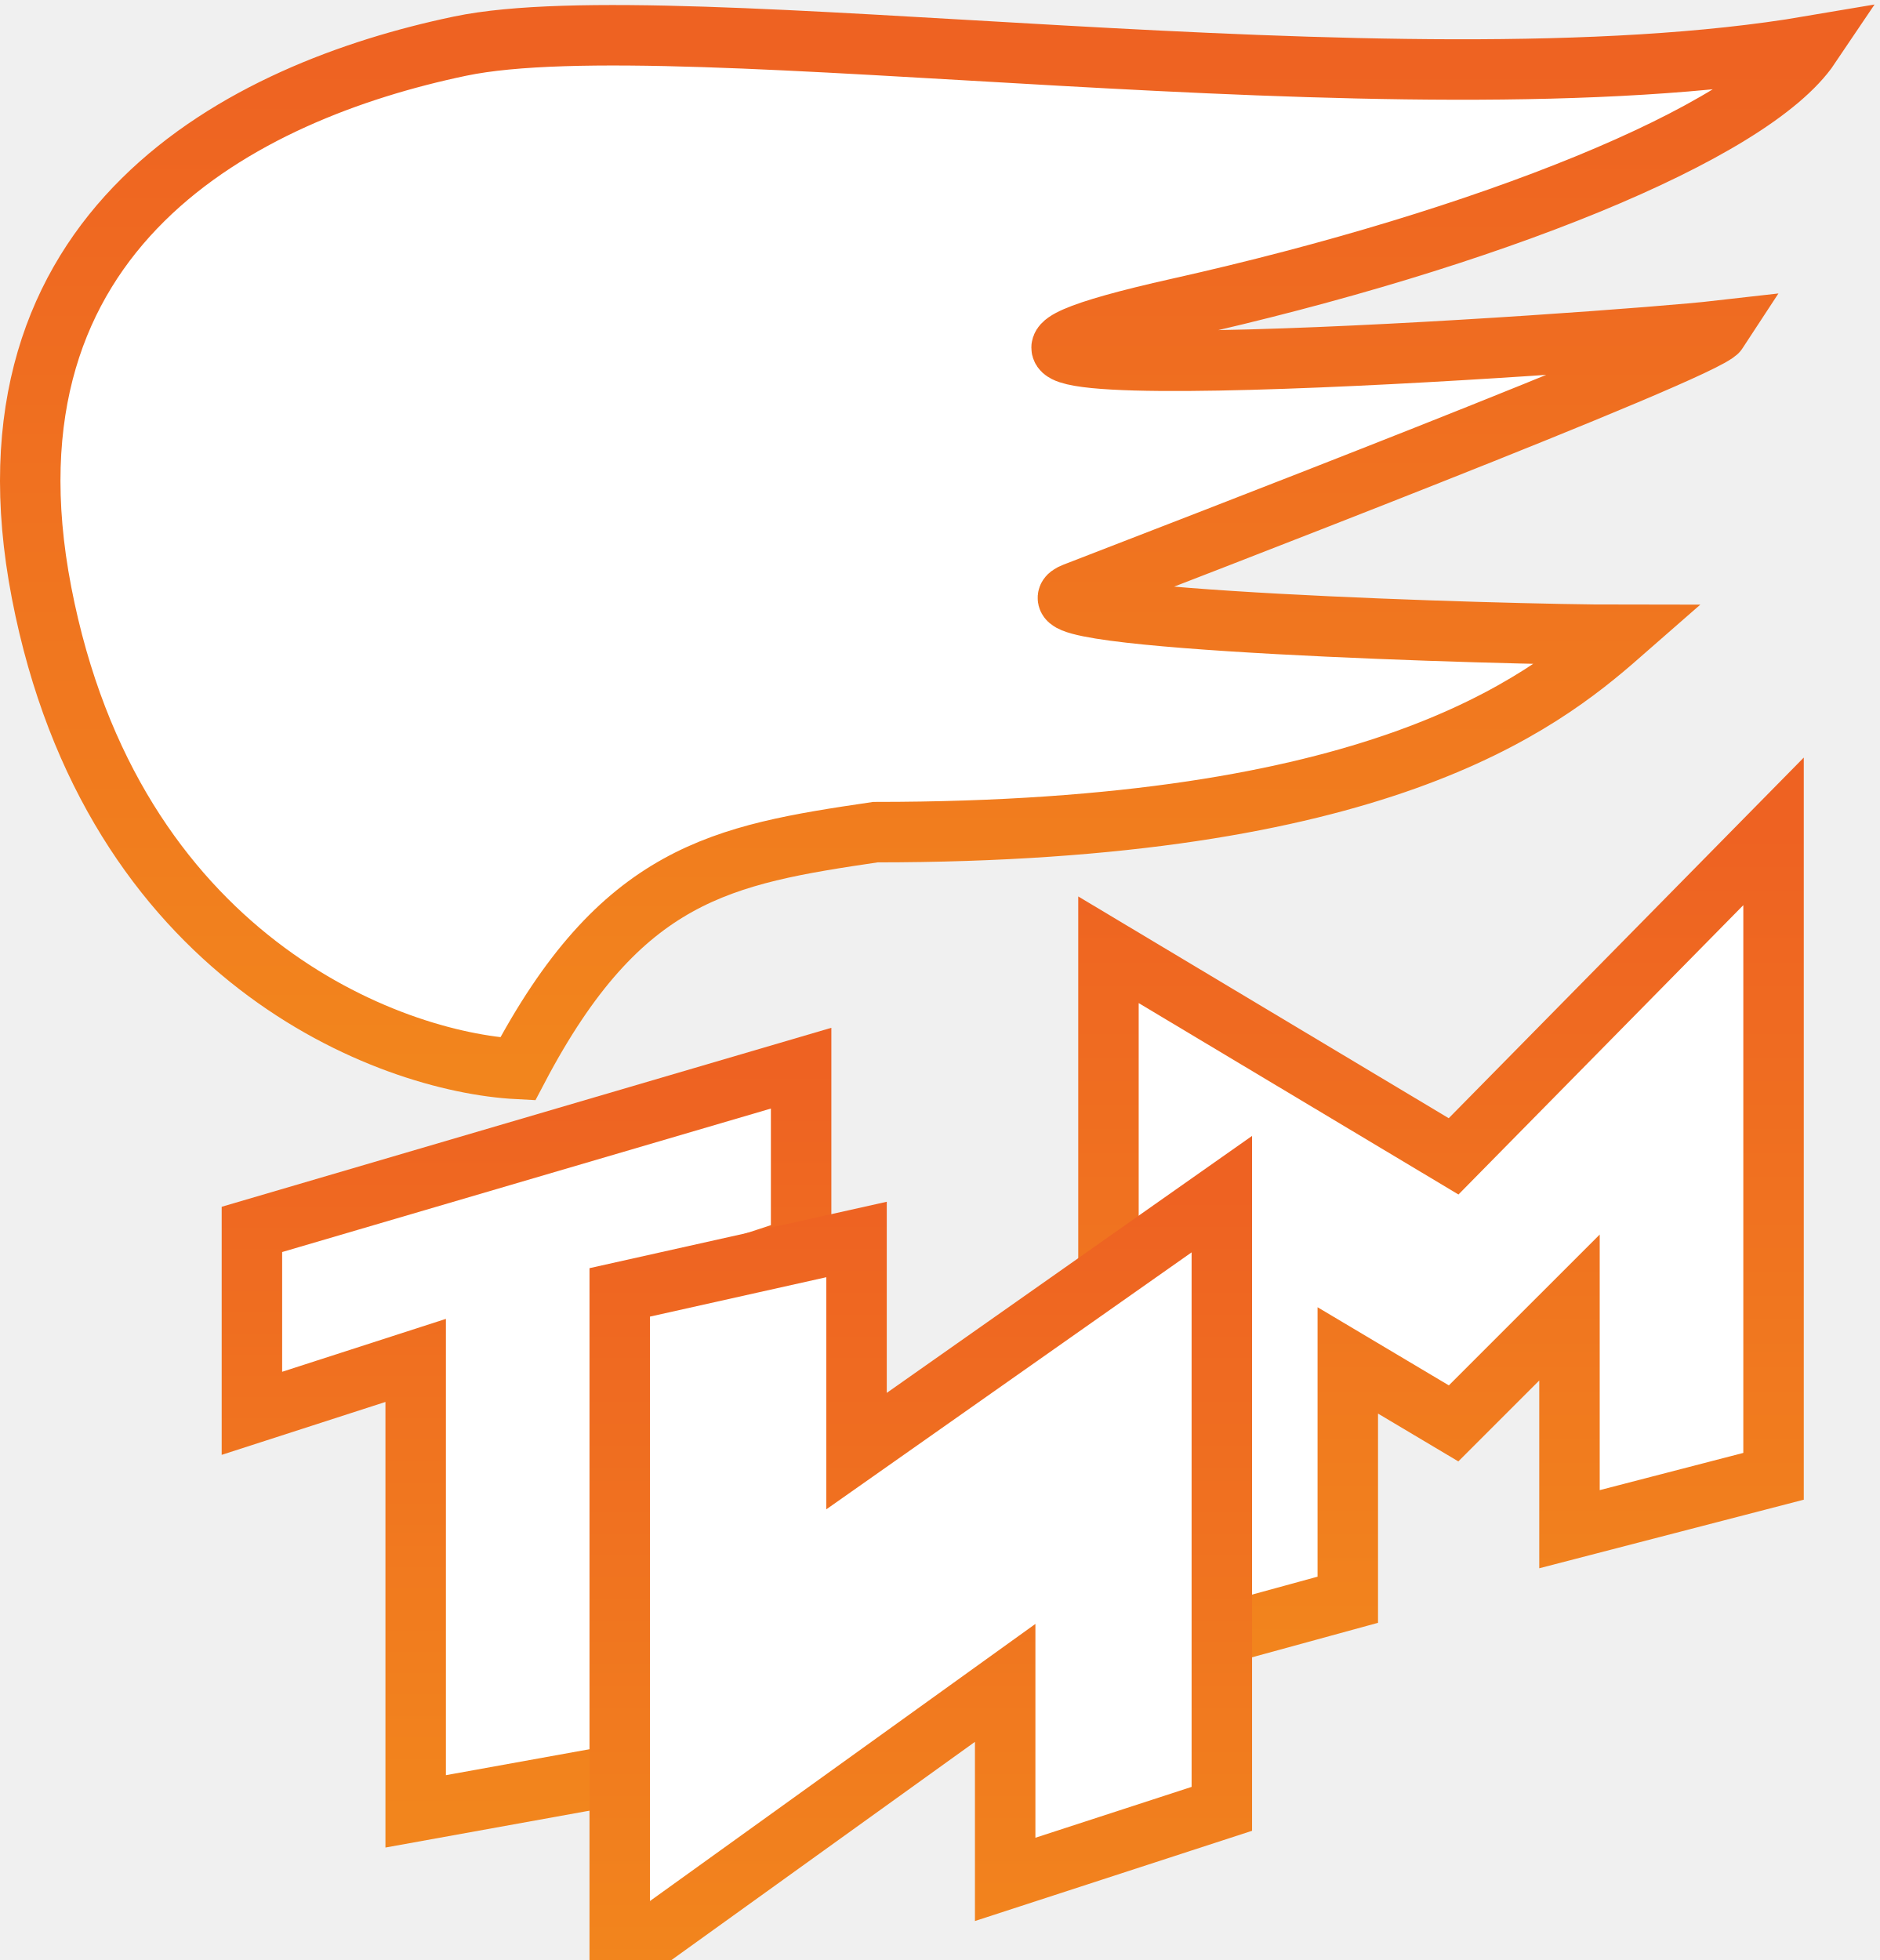
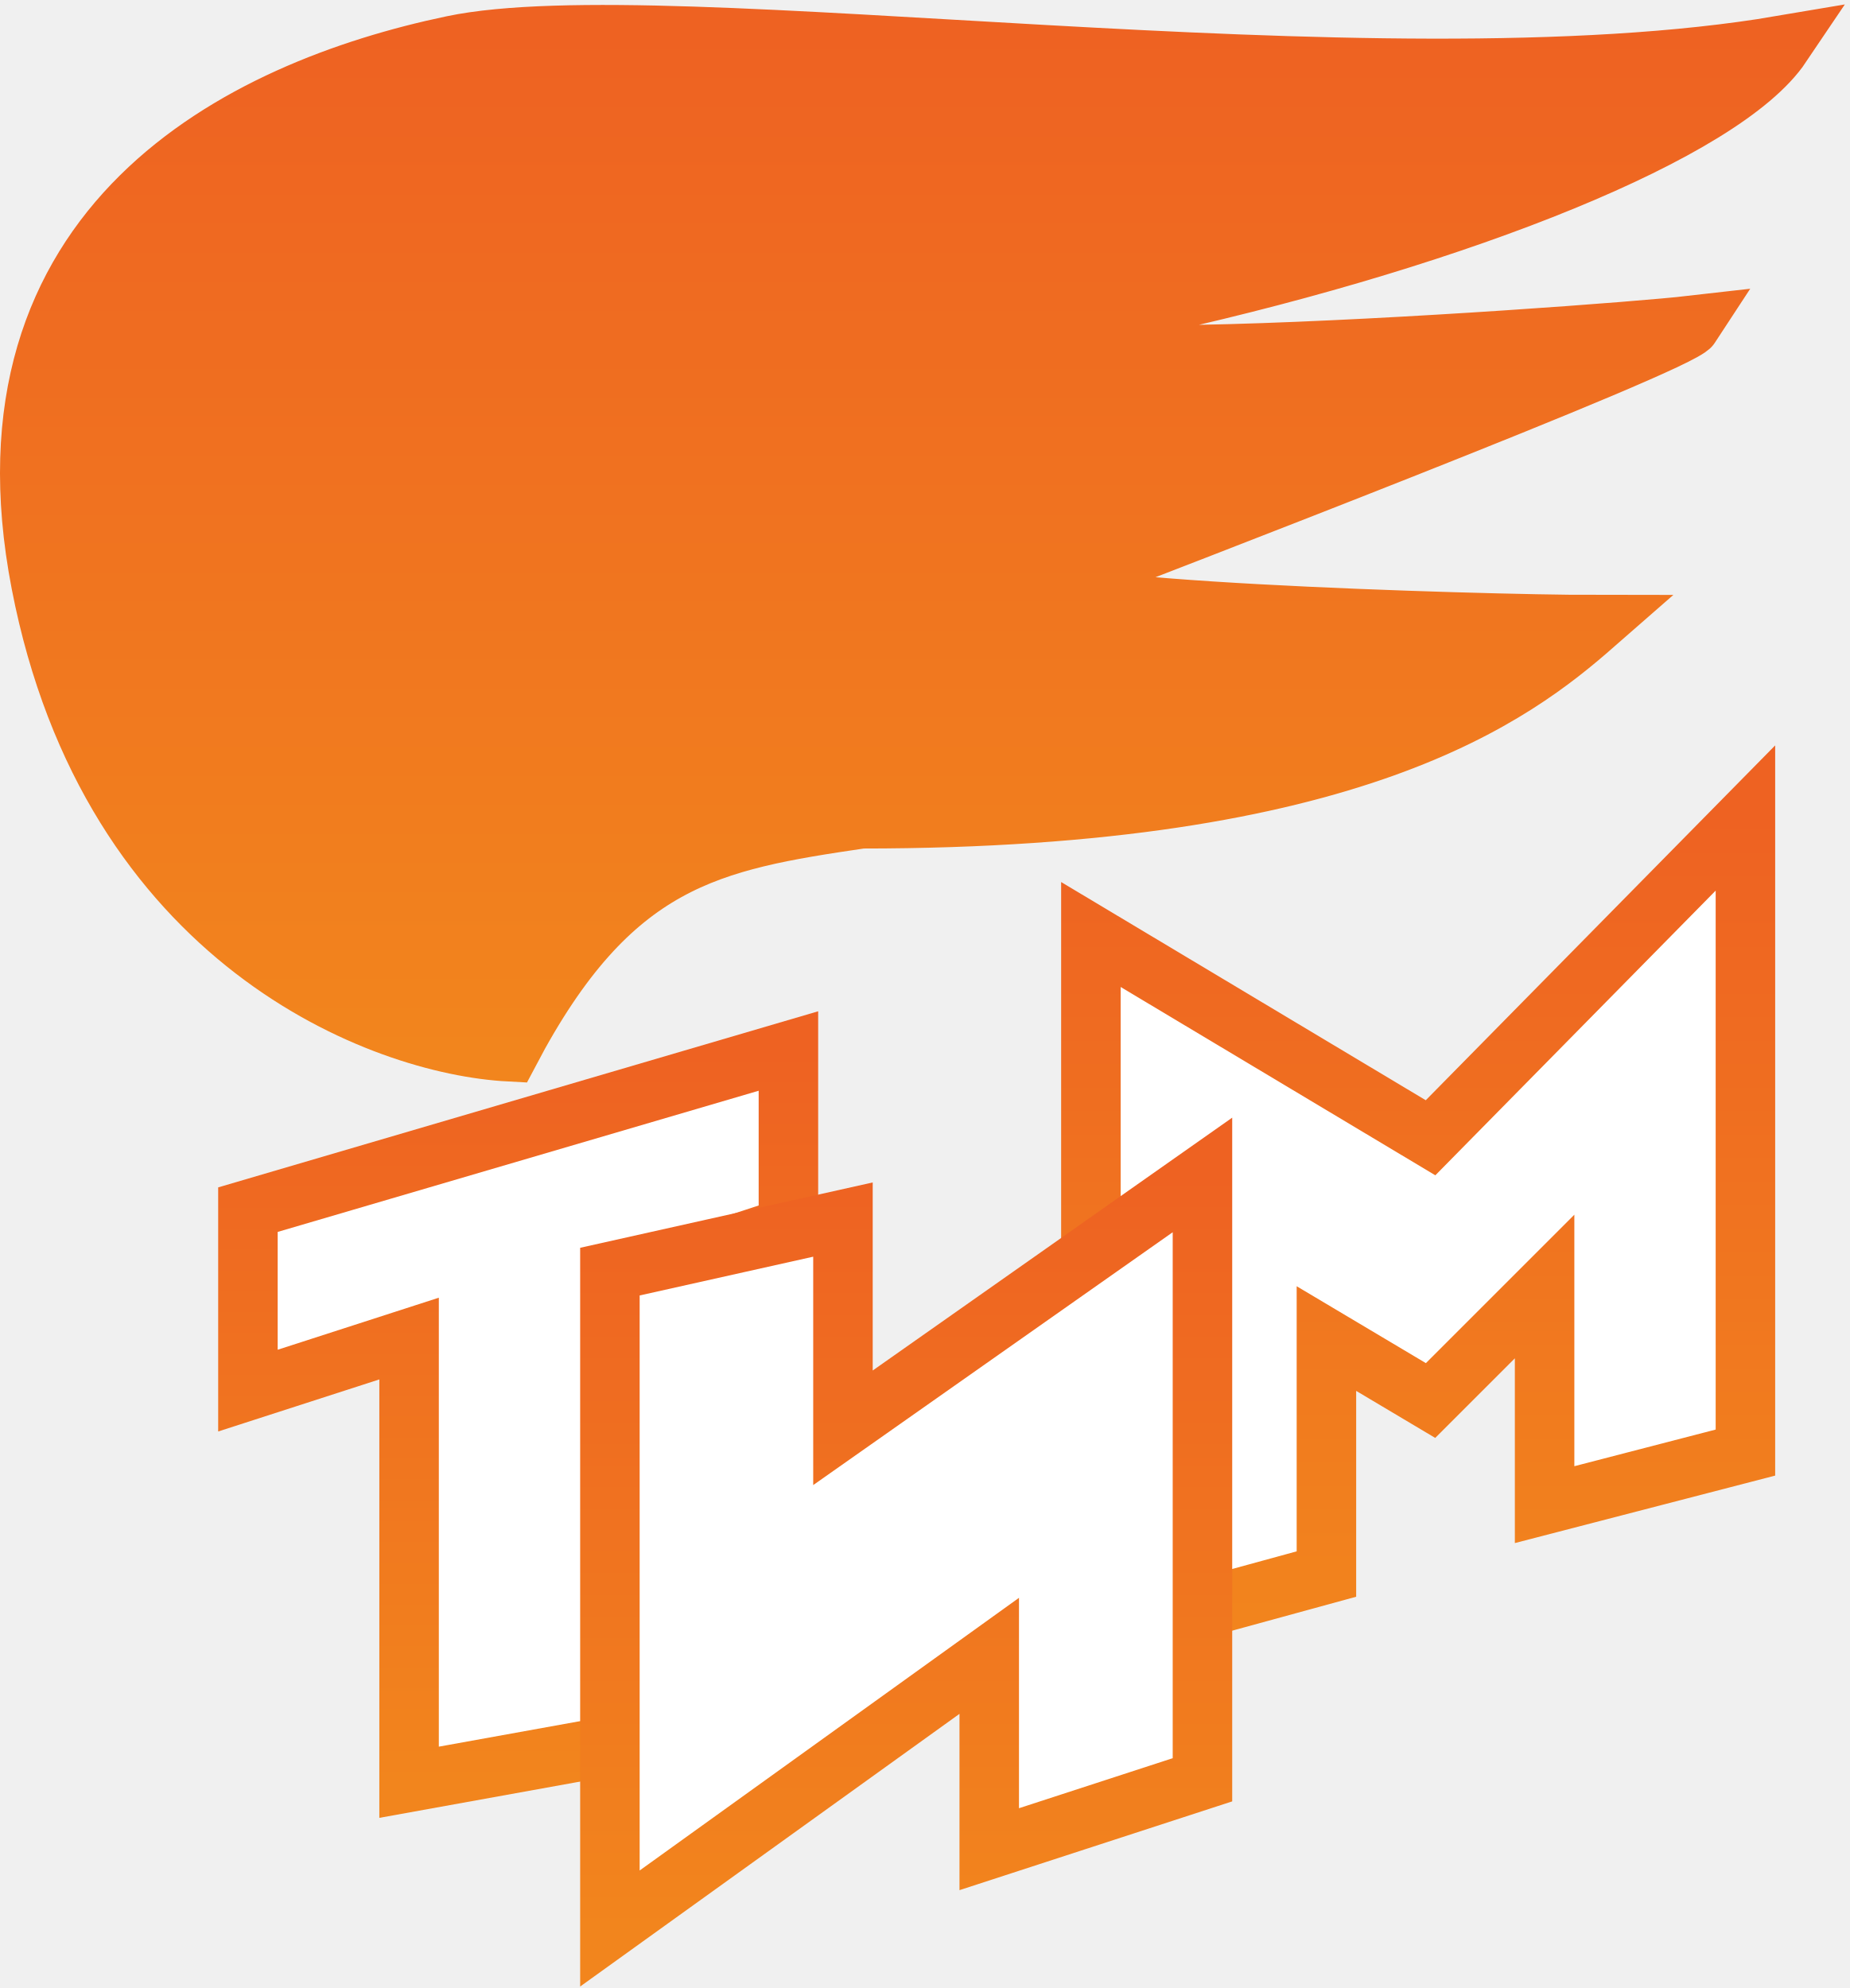
- <svg xmlns="http://www.w3.org/2000/svg" width="373" height="389" viewBox="0 0 373 389" fill="none">
-   <path d="M220 330.5V188.5L288.5 229.5L352 165V293L311.5 303.5V259.5L288.5 282.5L267.5 270V317.5L220 330.5Z" fill="white" stroke="url(#paint0_linear_240_8)" stroke-width="12" />
-   <path d="M50 280.5V244L159 212V247.5L124 259V352L82.5 359.5V270L50 280.5Z" fill="white" stroke="url(#paint1_linear_240_8)" stroke-width="12" />
-   <path d="M123 389V256.5L170 246V288L242.5 237V359L199.5 373V334L123 389Z" fill="white" stroke="url(#paint2_linear_240_8)" stroke-width="12" />
-   <path d="M8.255 117.655C22.255 190.055 77.088 210.822 102.755 212.155C123.255 173.155 143.254 169.655 173.754 165.155C273.254 165.155 305.5 140 321.5 126C298.5 126 199.5 123 213.254 117.655C232.749 110.079 338.5 69.5 341 65.652C320.5 68 149.474 80.069 234 61.152C295 47.5 347.588 26.488 359.255 9.155C276.855 23.155 134.319 0.155 91.319 9.155C48.319 18.155 -5.745 45.255 8.255 117.655Z" fill="white" stroke="url(#paint3_linear_240_8)" stroke-width="12" />
+ <svg xmlns="http://www.w3.org/2000/svg" width="373" height="401" viewBox="0 0 373 401" fill="none">
+   <path d="M220 330.5V188.5L288.5 229.5L352 165V293L311.5 303.5V259.5L288.5 282.5L267.5 270V317.5L220 330.5Z" fill="white" stroke="url(#paint0_linear_9_7)" stroke-width="12" />
+   <path d="M50 280.5V244L159 212V247.5L124 259V352L82.5 359.5V270L50 280.5Z" fill="white" stroke="url(#paint1_linear_9_7)" stroke-width="12" />
+   <path d="M123 389V256.5L170 246V288L242.5 237V359L199.5 373V334L123 389Z" fill="white" stroke="url(#paint2_linear_9_7)" stroke-width="12" />
+   <path d="M8.255 117.655C22.255 190.055 77.088 210.822 102.755 212.155C123.255 173.155 143.254 169.655 173.754 165.155C273.254 165.155 305.5 140 321.5 126C298.5 126 199.5 123 213.254 117.655C232.749 110.079 338.5 69.5 341 65.652C320.5 68 149.474 80.069 234 61.152C295 47.5 347.588 26.488 359.255 9.155C276.855 23.155 134.319 0.155 91.319 9.155C48.319 18.155 -5.745 45.255 8.255 117.655Z" fill="url(#paint3_linear_9_7)" stroke="url(#paint4_linear_9_7)" stroke-width="12" />
  <defs>
-     <linearGradient id="paint0_linear_240_8" x1="286" y1="165" x2="286" y2="330.5" gradientUnits="userSpaceOnUse">
+     <linearGradient id="paint0_linear_9_7" x1="286" y1="165" x2="286" y2="330.5" gradientUnits="userSpaceOnUse">
      <stop stop-color="#EE6222" />
      <stop offset="1" stop-color="#F2851D" />
    </linearGradient>
-     <linearGradient id="paint1_linear_240_8" x1="104.5" y1="212" x2="104.5" y2="359.5" gradientUnits="userSpaceOnUse">
+     <linearGradient id="paint1_linear_9_7" x1="104.5" y1="212" x2="104.5" y2="359.5" gradientUnits="userSpaceOnUse">
      <stop stop-color="#EE6222" />
      <stop offset="1" stop-color="#F2851D" />
    </linearGradient>
-     <linearGradient id="paint2_linear_240_8" x1="182.75" y1="237" x2="182.75" y2="389" gradientUnits="userSpaceOnUse">
+     <linearGradient id="paint2_linear_9_7" x1="182.75" y1="237" x2="182.75" y2="389" gradientUnits="userSpaceOnUse">
      <stop stop-color="#EE6222" />
      <stop offset="1" stop-color="#F2851D" />
    </linearGradient>
-     <linearGradient id="paint3_linear_240_8" x1="182.627" y1="7" x2="182.627" y2="212.155" gradientUnits="userSpaceOnUse">
+     <linearGradient id="paint3_linear_9_7" x1="182.627" y1="7" x2="182.627" y2="212.155" gradientUnits="userSpaceOnUse">
+       <stop stop-color="#EE6222" />
+       <stop offset="1" stop-color="#F2851D" />
+     </linearGradient>
+     <linearGradient id="paint4_linear_9_7" x1="182.627" y1="7" x2="182.627" y2="212.155" gradientUnits="userSpaceOnUse">
      <stop stop-color="#EE6222" />
      <stop offset="1" stop-color="#F2851D" />
    </linearGradient>
  </defs>
</svg>
